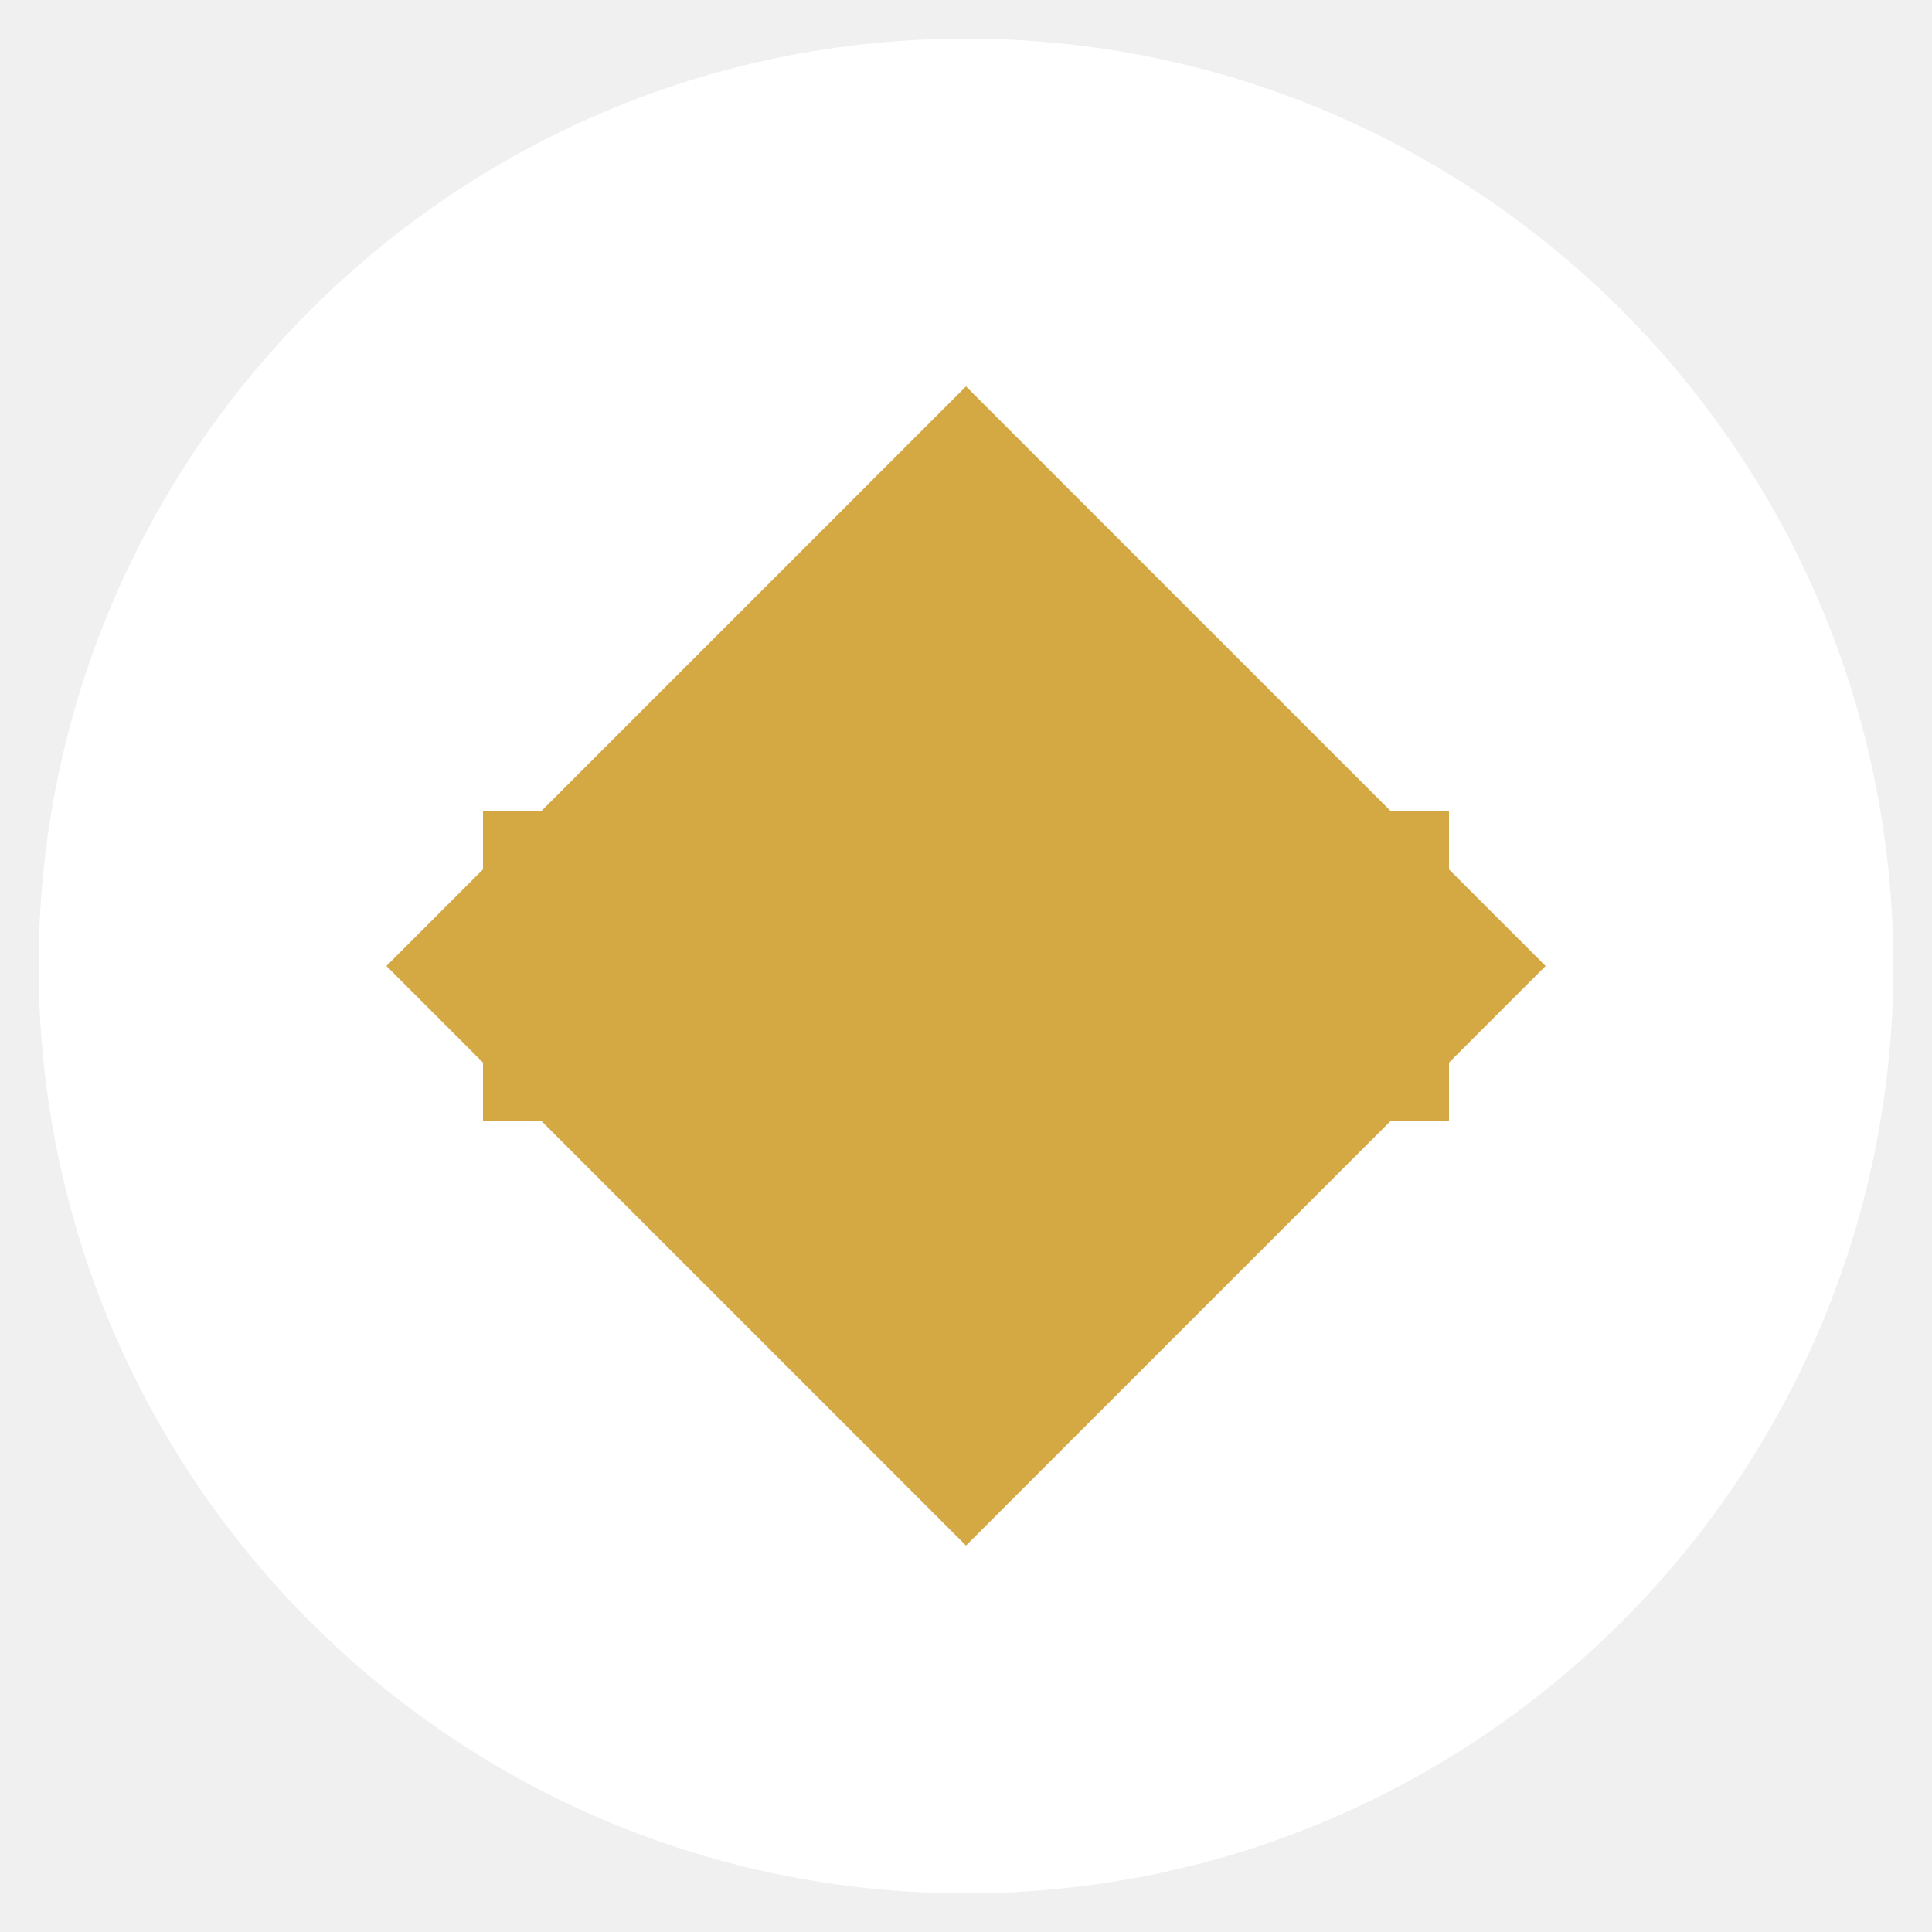
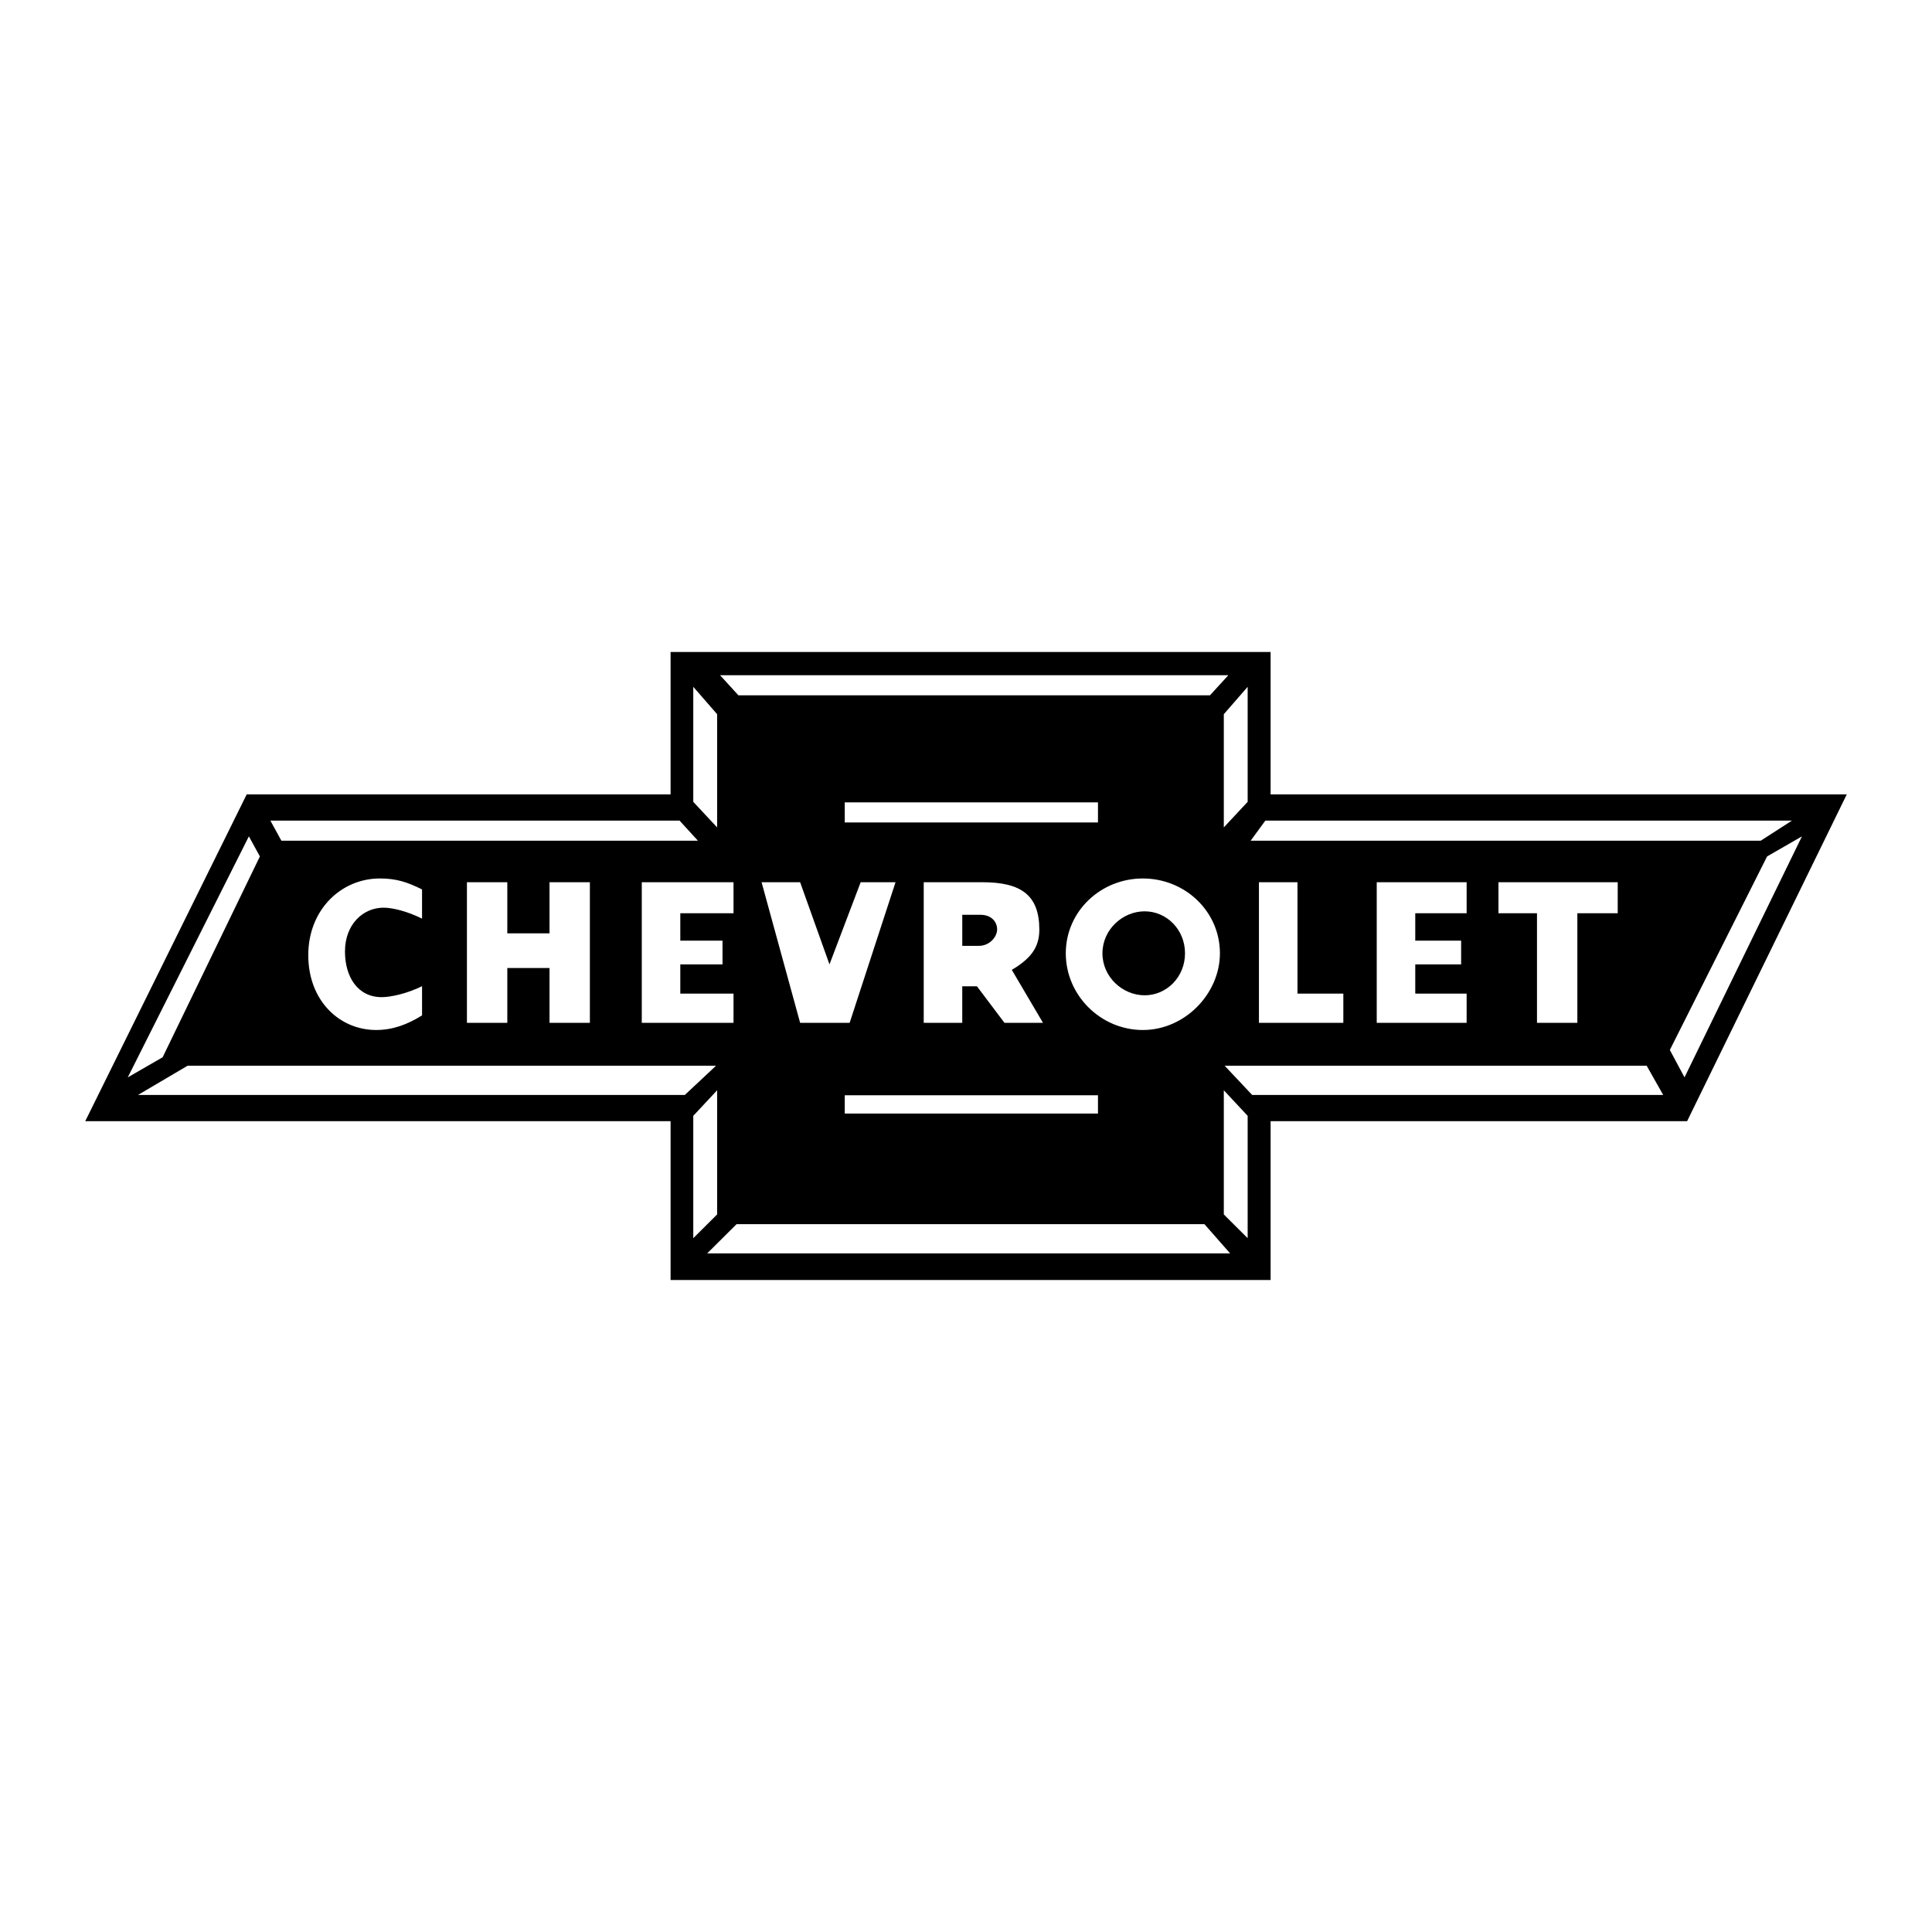
- <svg xmlns="http://www.w3.org/2000/svg" viewBox="0 0 100 100">
-   <circle cx="50" cy="50" r="48" fill="white" />
-   <polygon points="50,20 80,50 50,80 20,50" fill="#D4A843" />
-   <rect x="25" y="42" width="50" height="16" fill="#D4A843" />
+ <svg xmlns="http://www.w3.org/2000/svg" width="2500" height="2500" viewBox="0 0 192.756 192.756">
+   <g fill-rule="evenodd" clip-rule="evenodd">
+     <path fill="#fff" d="M0 0h192.756v192.756H0V0z" />
+     <path d="M126.768 79.256V65.048H66.904v14.208h-42.29l-16.11 32.605h58.4v15.848h59.864v-15.848h41.556l15.928-32.605h-57.484z" />
+     <path fill="#fff" d="M126.244 81.871h52.541l-3.113 2.004h-50.893l1.465-2.004zM149.502 91.117V88.02H161.4v3.097h-4.027v10.928h-4.027V91.117h-3.844zM145.777 93.849v2.368h-4.576v2.914h5.125v2.914h-8.969V88.02h8.969v3.097h-5.125v2.732h4.576zM134.025 99.131v2.914h-8.42V88.02h3.844v11.111h4.576zM122.551 67.368l-1.83 2.003h-47.05l-1.83-2.003h50.71zM124.479 68.524V80l-2.379 2.549V71.256l2.379-2.732zM104.059 102.045h-3.844l-2.746-3.643h-1.465v3.643H92.16V88.02h5.858c3.844 0 5.676 1.275 5.676 4.736 0 1.822-.916 2.915-2.746 4.008l3.111 5.281zM84.282 82.057v-2.004h25.263v2.004H84.282zM85.869 88.02h3.478l-4.577 14.025h-4.942L75.983 88.02h3.845l2.929 8.197 3.112-8.197zM84.282 109.277h25.263v1.823H84.282v-1.823zM106.334 95.114c0-4.189 3.479-7.468 7.689-7.468s7.689 3.279 7.689 7.468c0 4.007-3.479 7.65-7.689 7.65s-7.689-3.461-7.689-7.65zM72.085 93.849v2.368h-4.211v2.914h5.309v2.914H64.03V88.02h9.153v3.097h-5.309v2.732h4.211zM69.168 68.524l2.38 2.732v11.293L69.168 80V68.524zM67.799 81.871l1.831 2.004H28.073l-1.098-2.004h40.824zM50.614 96.581v5.464h-4.028V88.02h4.028v5.1h4.211v-5.1h4.027v14.025h-4.027v-5.464h-4.211zM38.081 99.486c.915 0 2.563-.365 4.027-1.094v2.914c-1.464.912-2.929 1.457-4.577 1.457-3.662 0-6.774-2.914-6.774-7.468s3.295-7.65 7.14-7.65c1.647 0 2.746.364 4.21 1.093v2.914c-1.464-.729-2.929-1.093-3.845-1.093-2.014 0-3.844 1.639-3.844 4.372.001 2.551 1.283 4.555 3.663 4.555zM24.83 83.444l1.099 2.003-9.703 20.037-3.478 2.004L24.83 83.444zM13.772 109.242l4.943-2.914h52.724l-3.112 2.914H13.772zM69.168 111.328l2.38-2.551v12.387l-2.38 2.369v-12.205zM70.556 125.051l2.929-2.914h46.683l2.562 2.914H70.556zM124.479 123.533l-2.379-2.369v-12.387l2.379 2.551v12.205zM124.928 109.242l-2.746-2.914h42.107l1.647 2.914h-41.008zM168.064 107.488l-1.464-2.732 9.703-19.309 3.478-2.003-11.717 24.044z" />
+     <path d="M97.838 91.271h-1.832v3.097h1.648c1.098 0 1.83-.911 1.83-1.64s-.548-1.457-1.646-1.457zM118.229 95.112c0-2.368-1.832-4.189-4.027-4.189-2.197 0-4.211 1.821-4.211 4.189 0 2.369 2.014 4.189 4.211 4.189 2.194 0 4.027-1.821 4.027-4.189z" />
+   </g>
</svg>
